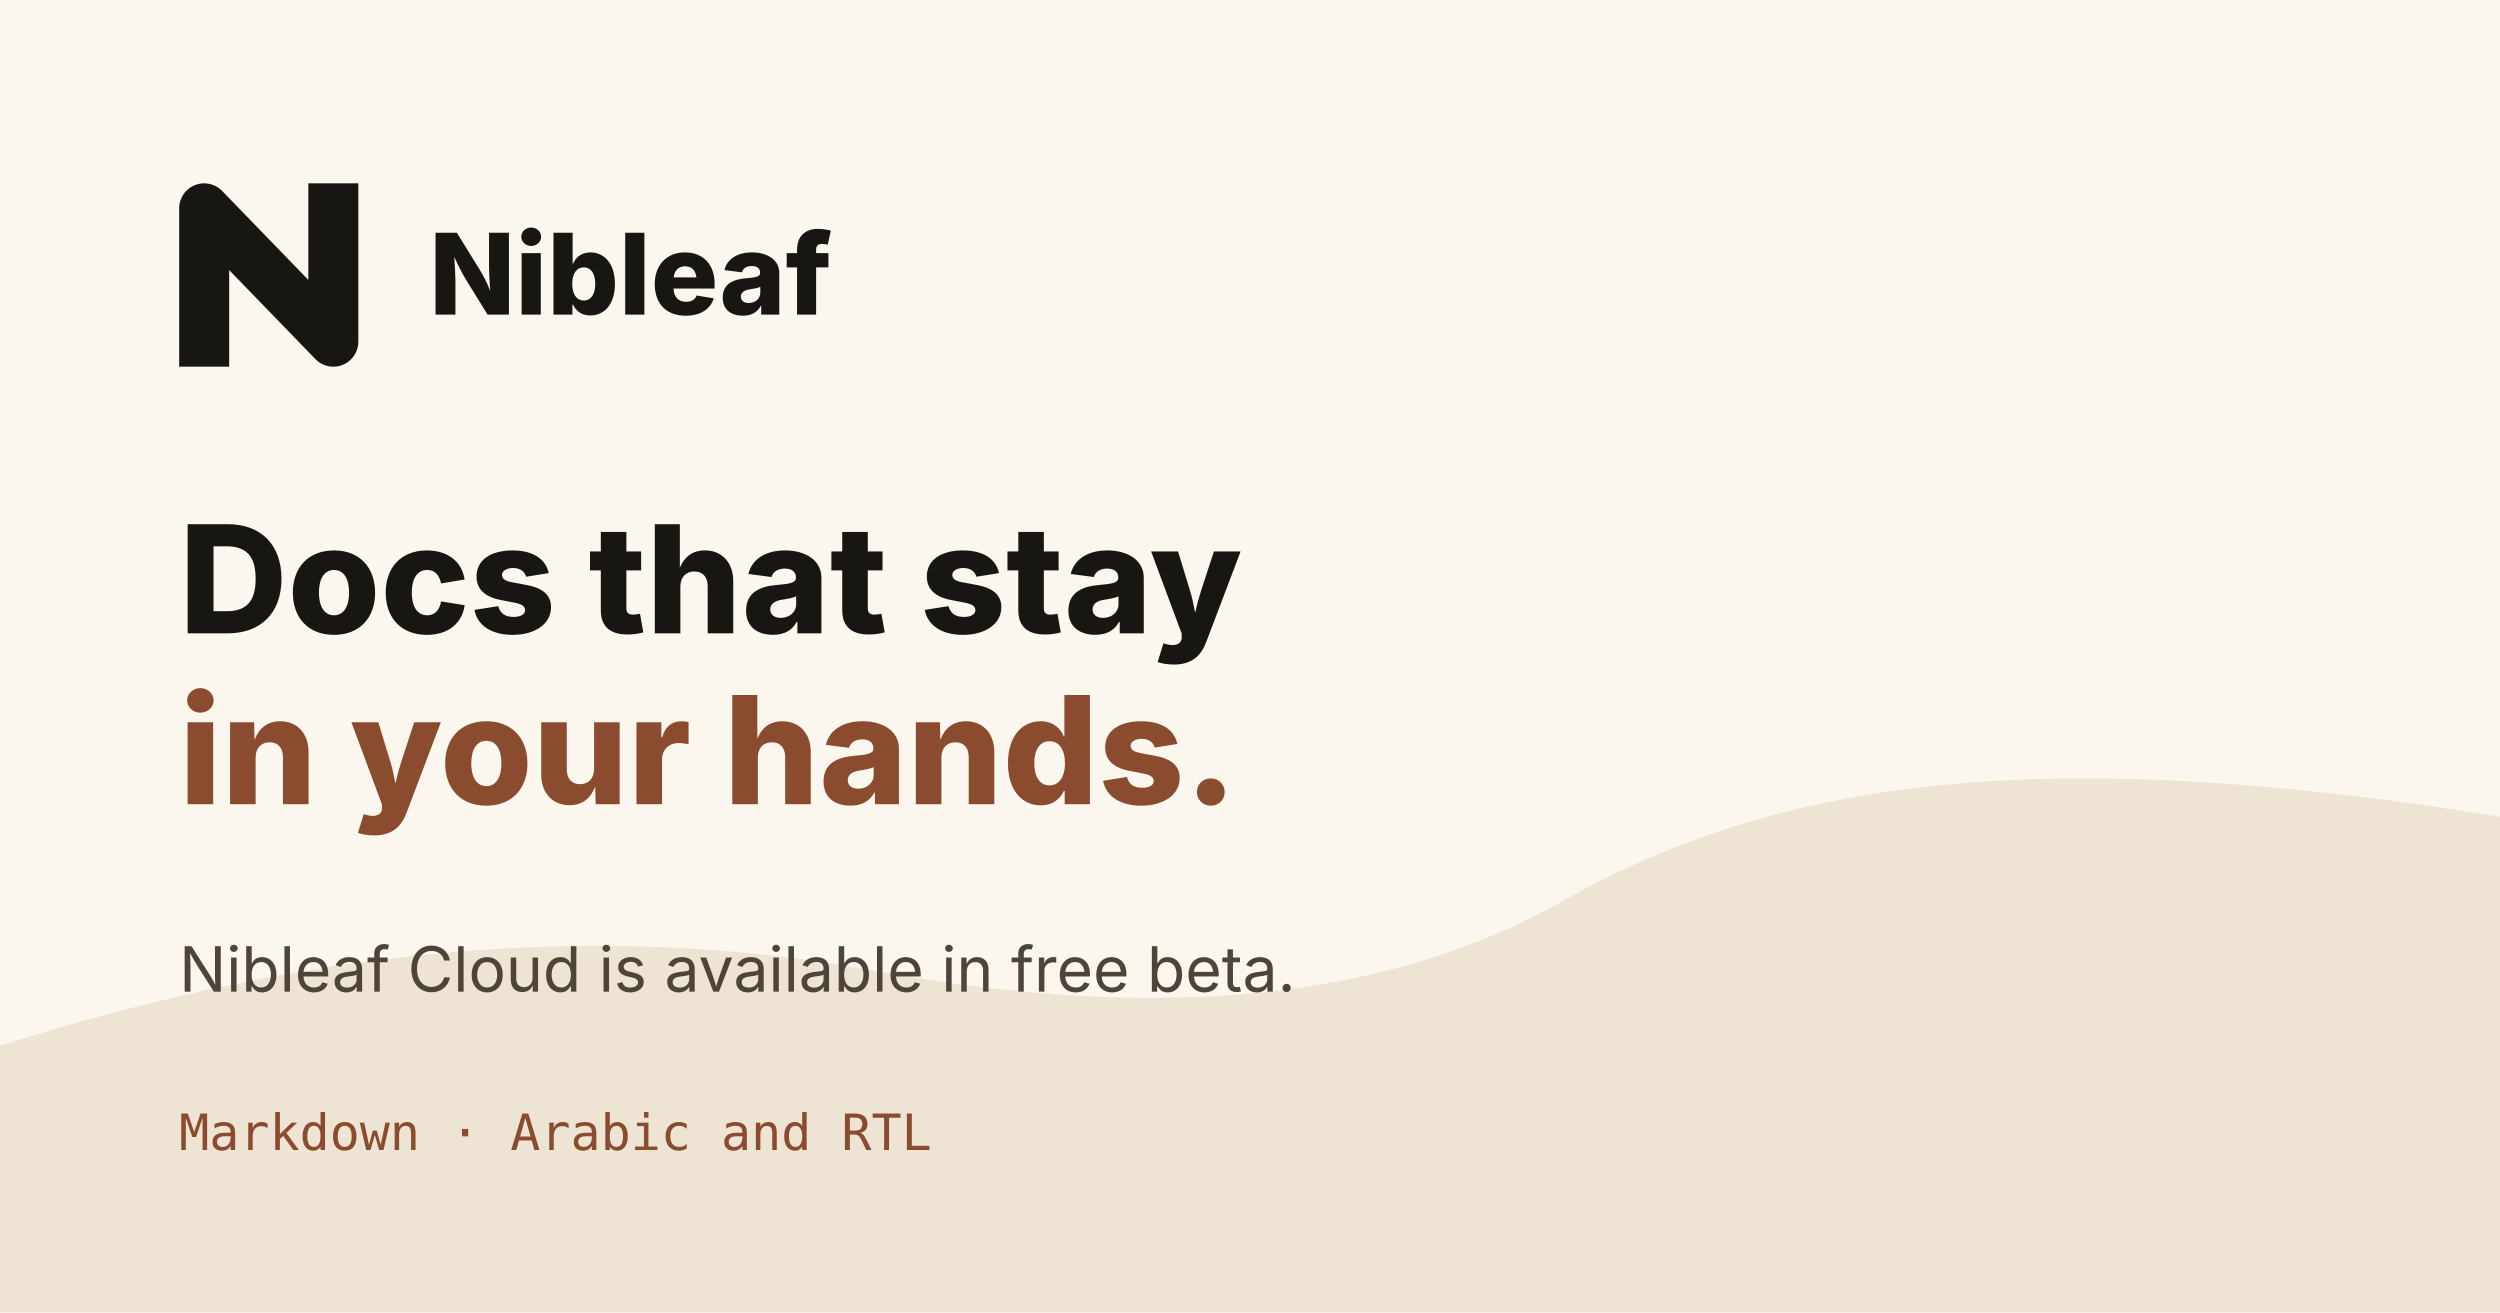
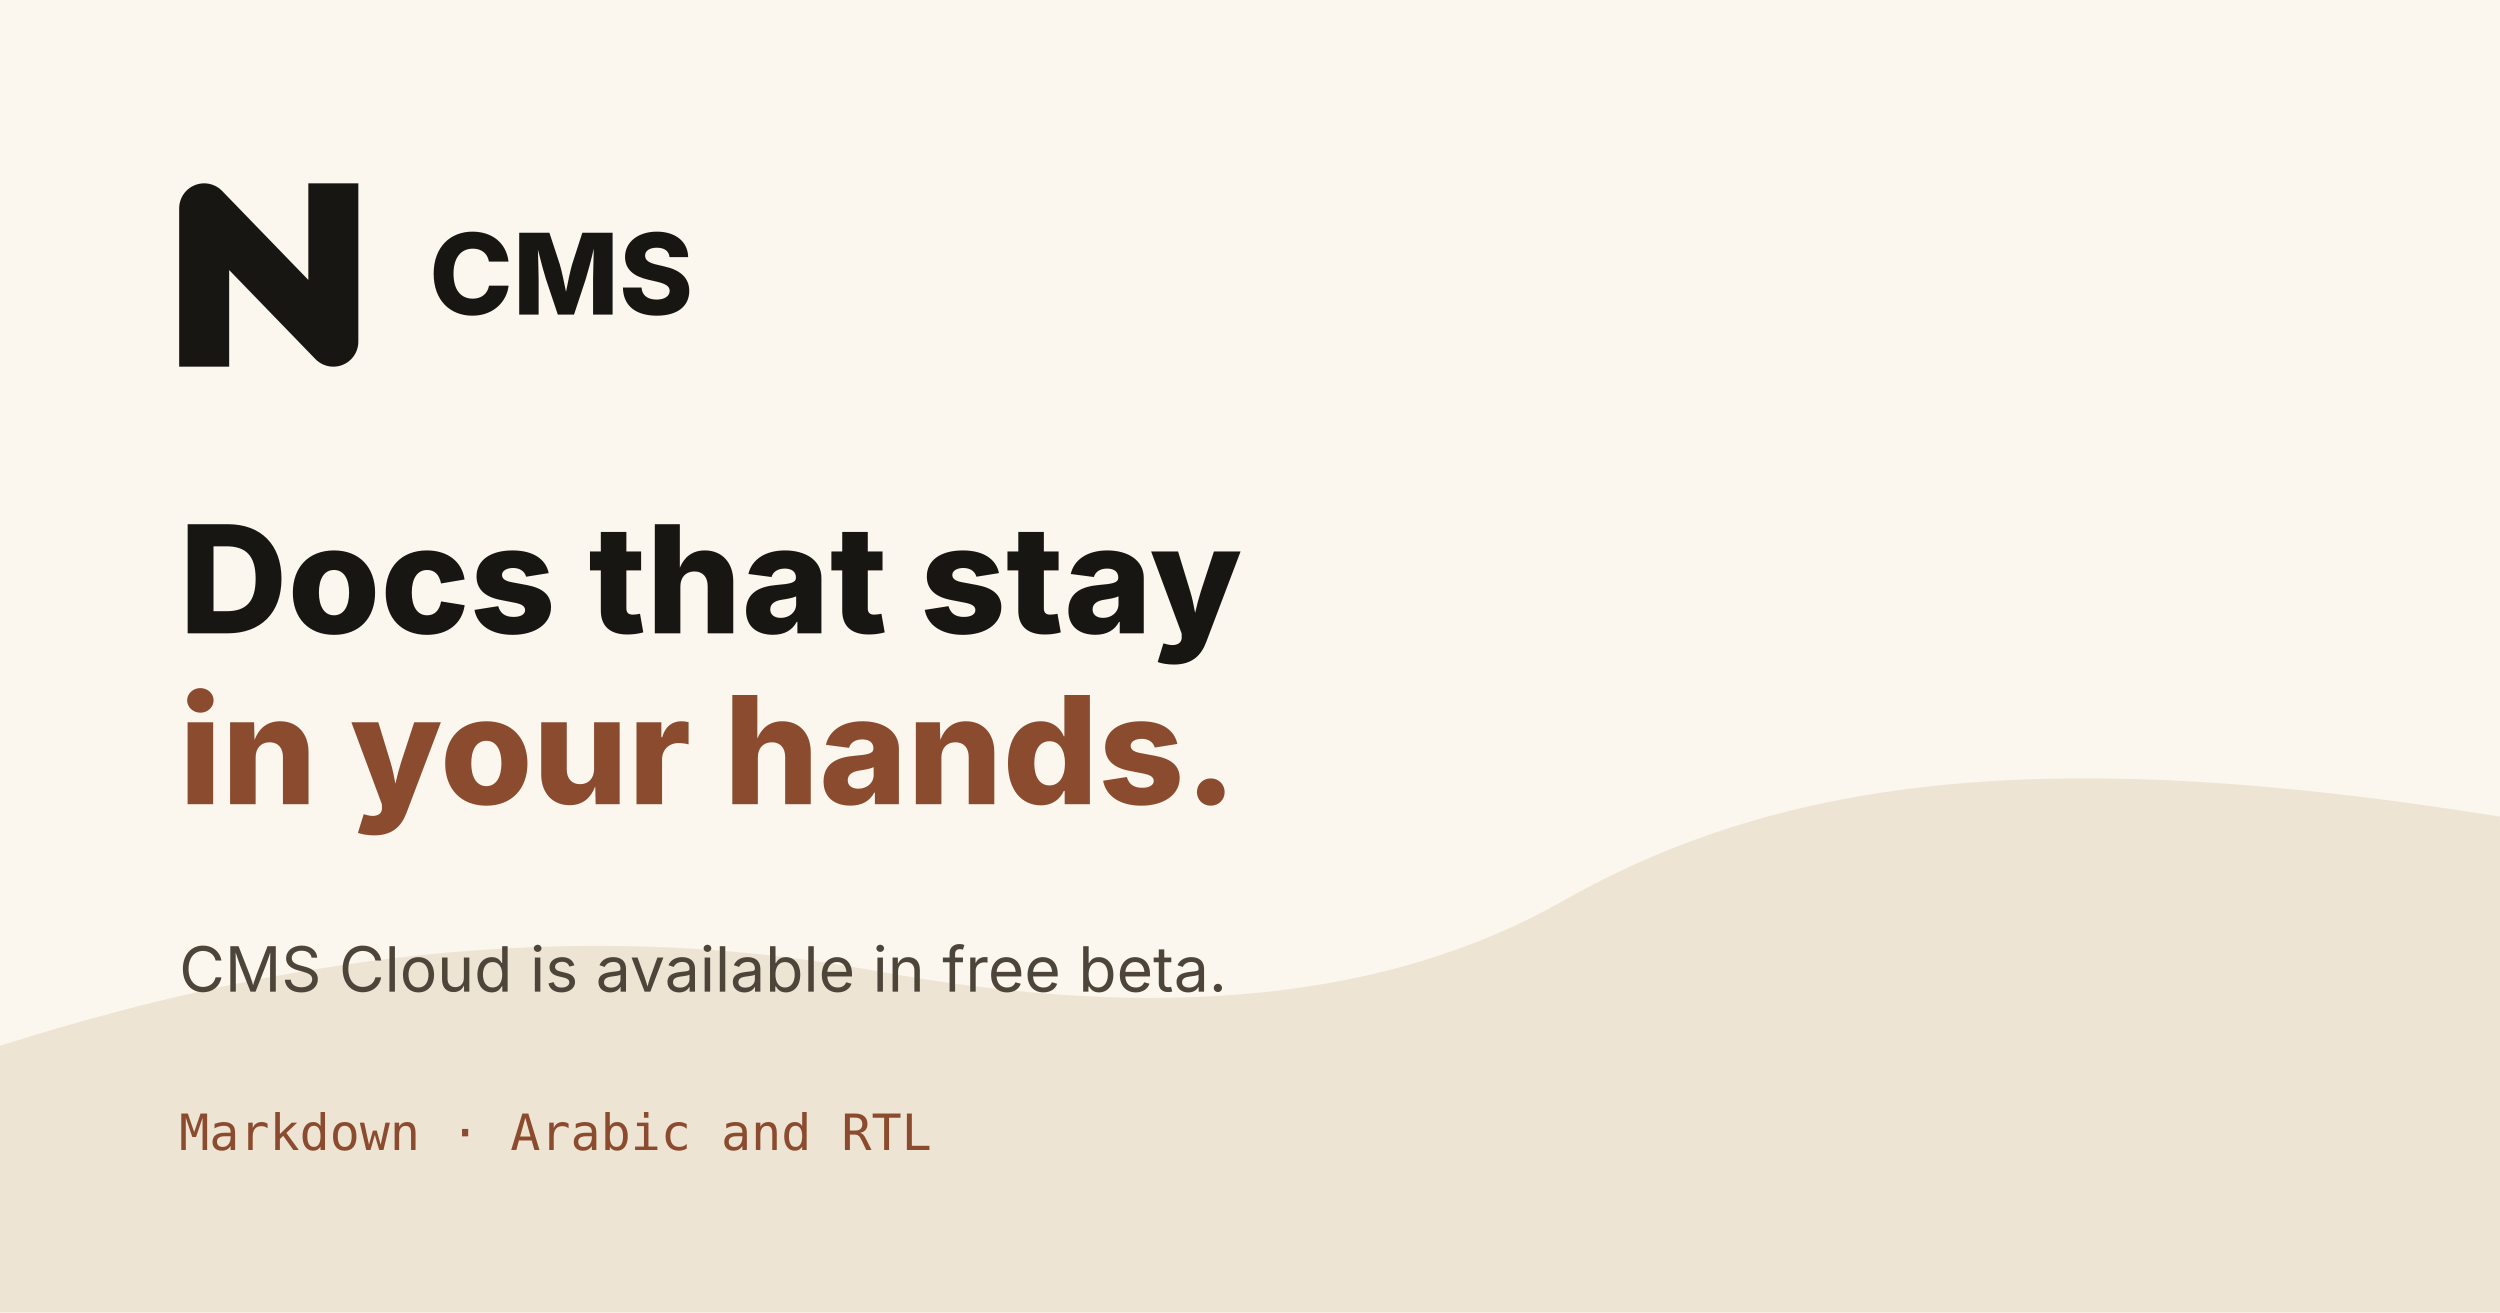
- <svg xmlns="http://www.w3.org/2000/svg" viewBox="0 0 1200 630" role="img" aria-label="Nibleaf documentation publishing">
+ <svg xmlns="http://www.w3.org/2000/svg" viewBox="0 0 1200 630" role="img" aria-label="CMS documentation publishing">
  <rect width="1200" height="630" fill="#FBF7EE" />
  <path d="M0 502c150-48 290-60 420-36 137 25 247 14 331-34 108-61 238-74 449-40v238H0Z" fill="#EEE4D3" />
  <path d="M98 164V100L160 164V100" fill="none" stroke="#181612" stroke-linecap="square" stroke-linejoin="round" stroke-width="24" />
-   <text x="206" y="151" fill="#181612" font-family="Geist Variable, Inter, system-ui, sans-serif" font-size="54" font-weight="760">Nibleaf</text>
+   <text x="206" y="151" fill="#181612" font-family="Geist Variable, Inter, system-ui, sans-serif" font-size="54" font-weight="760">CMS</text>
  <text x="86" y="304" fill="#181612" font-family="Geist Variable, Inter, system-ui, sans-serif" font-size="72" font-weight="760">Docs that stay</text>
  <text x="86" y="386" fill="#8A4B2E" font-family="Geist Variable, Inter, system-ui, sans-serif" font-size="72" font-weight="760">in your hands.</text>
-   <text x="86" y="476" fill="#4E453A" font-family="Geist Variable, Inter, system-ui, sans-serif" font-size="30">Nibleaf Cloud is available in free beta.</text>
+   <text x="86" y="476" fill="#4E453A" font-family="Geist Variable, Inter, system-ui, sans-serif" font-size="30">CMS Cloud is available in free beta.</text>
  <text x="86" y="552" fill="#8A4B2E" font-family="ui-monospace, SFMono-Regular, Menlo, monospace" font-size="24">Markdown · Arabic and RTL</text>
</svg>
